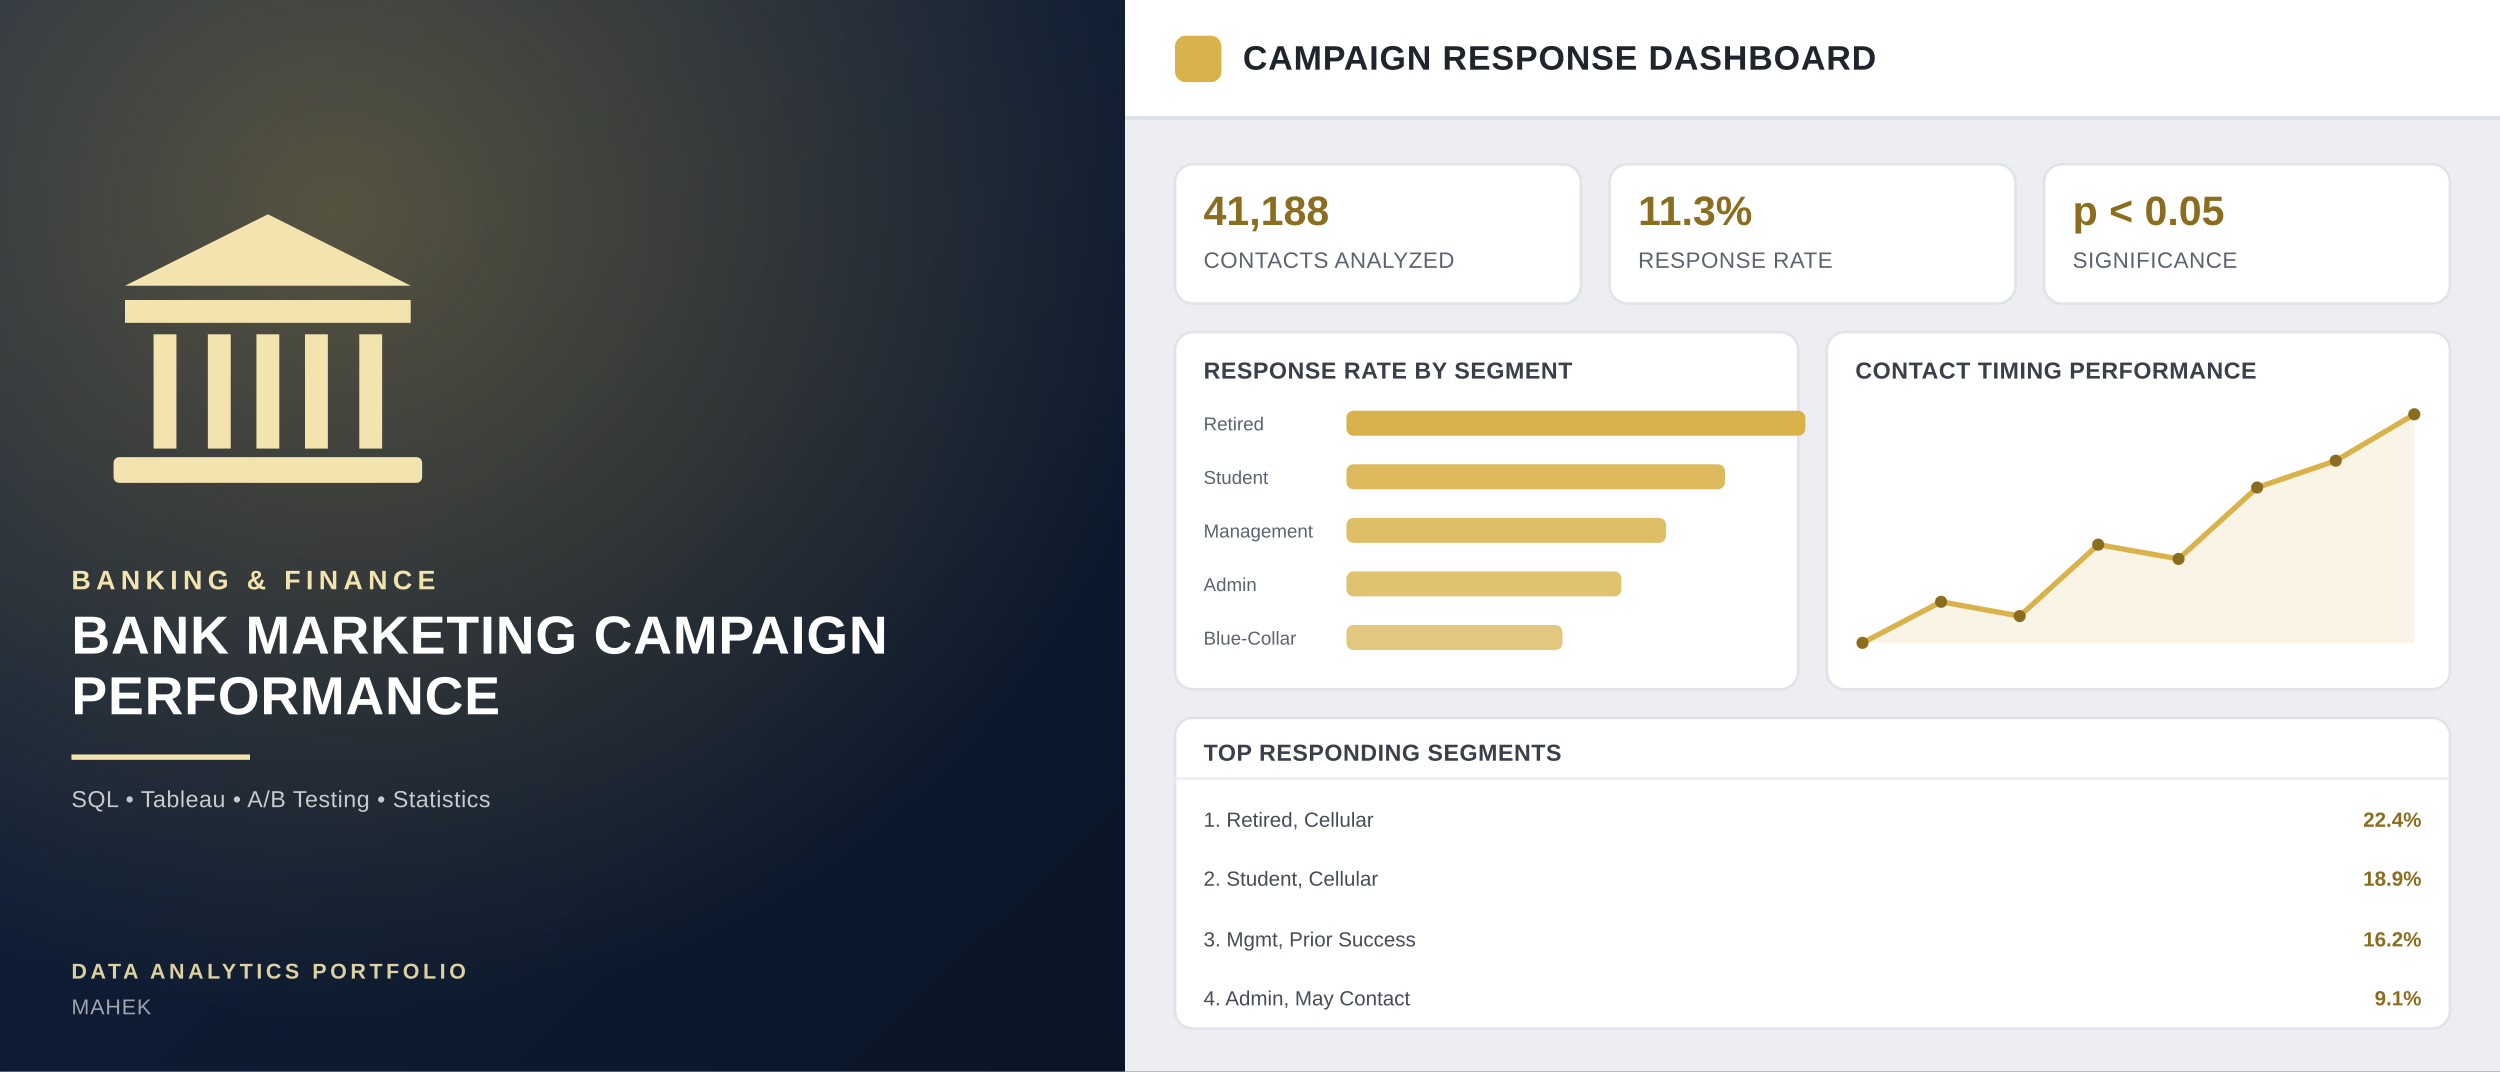
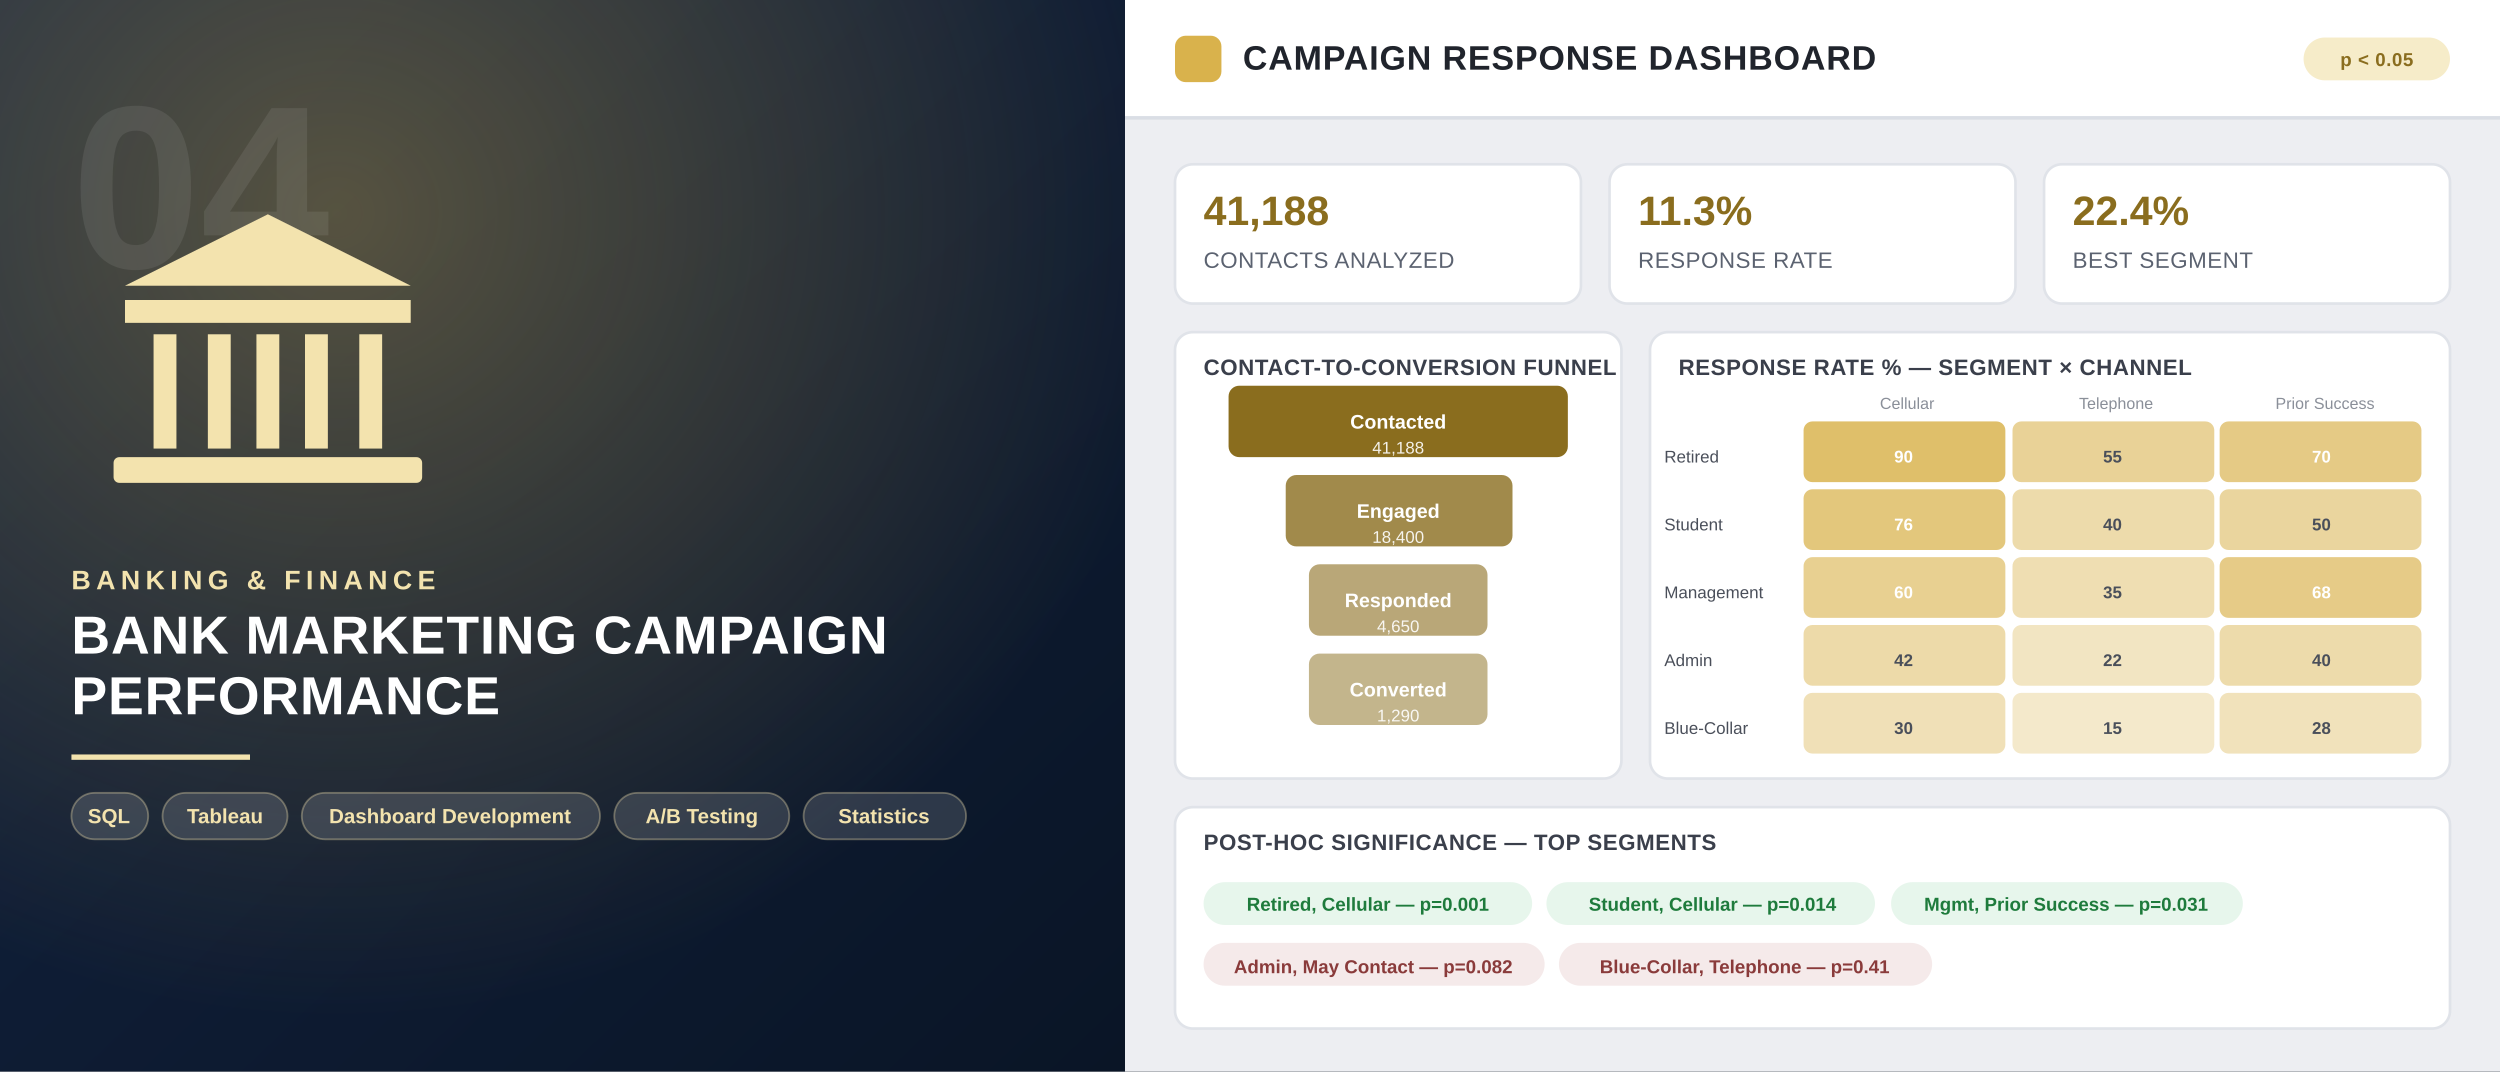
<svg xmlns="http://www.w3.org/2000/svg" viewBox="0 0 1400 600" font-family="Arial, Helvetica, sans-serif">
  <defs>
-     <linearGradient id="leftGrad" x1="0%" y1="0%" x2="100%" y2="100%">
+     <linearGradient id="leftGrad04" x1="0%" y1="0%" x2="100%" y2="100%">
      <stop offset="0%" stop-color="#122341" />
      <stop offset="100%" stop-color="#0A1526" />
    </linearGradient>
-     <radialGradient id="glow" cx="30%" cy="20%" r="75%">
+     <radialGradient id="glow04" cx="30%" cy="20%" r="75%">
      <stop offset="0%" stop-color="#D9B24C" stop-opacity="0.35" />
      <stop offset="100%" stop-color="#D9B24C" stop-opacity="0" />
    </radialGradient>
  </defs>
  <rect x="0" y="0" width="1400" height="600" fill="#0A1526" />
-   <rect x="0" y="0" width="630" height="600" fill="url(#leftGrad)" />
-   <rect x="0" y="0" width="630" height="600" fill="url(#glow)" />
+   <rect x="0" y="0" width="630" height="600" fill="url(#leftGrad04)" />
+   <rect x="0" y="0" width="630" height="600" fill="url(#glow04)" />
+   <text x="40" y="150" font-size="130" font-weight="800" fill="#FFFFFF" opacity="0.08">04</text>
  <g transform="translate(150,200) scale(0.8)">
    <g>
      <path d="M -100 -50 L 0 -100 L 100 -50 Z" fill="#F3E3AE" />
      <rect x="-100" y="-40" width="200" height="16" fill="#F3E3AE" />
      <rect x="-80" y="-16" width="16" height="80" fill="#F3E3AE" />
      <rect x="-42" y="-16" width="16" height="80" fill="#F3E3AE" />
      <rect x="-8" y="-16" width="16" height="80" fill="#F3E3AE" />
      <rect x="26" y="-16" width="16" height="80" fill="#F3E3AE" />
      <rect x="64" y="-16" width="16" height="80" fill="#F3E3AE" />
      <rect x="-108" y="70" width="216" height="18" rx="4" fill="#F3E3AE" />
    </g>
  </g>
  <text x="40" y="330" font-size="15" font-weight="700" letter-spacing="3" fill="#F3E3AE">BANKING &amp; FINANCE</text>
  <text x="40" y="366" font-size="30" font-weight="800" fill="#FFFFFF" letter-spacing="0.5">BANK MARKETING CAMPAIGN</text>
  <text x="40" y="400" font-size="30" font-weight="800" fill="#FFFFFF" letter-spacing="0.5">PERFORMANCE</text>
  <line x1="40" y1="424" x2="140" y2="424" stroke="#F3E3AE" stroke-width="3" />
-   <text x="40" y="452" font-size="13" fill="#FFFFFF" opacity="0.75" letter-spacing="0.3">SQL   •   Tableau   •   A/B Testing   •   Statistics</text>
-   <text x="40" y="548" font-size="12" font-weight="700" letter-spacing="2" fill="#F3E3AE" opacity="0.9">DATA ANALYTICS PORTFOLIO</text>
-   <text x="40" y="568" font-size="12" fill="#FFFFFF" opacity="0.6" letter-spacing="0.5">MAHEK</text>
+   <rect x="40" y="444" width="43" height="26" rx="13" fill="#FFFFFF" fill-opacity="0.14" stroke="#F3E3AE" stroke-opacity="0.35" stroke-width="1" />
+   <text x="61" y="461" font-family="Arial, Helvetica, sans-serif" font-size="11.5" font-weight="700" fill="#F3E3AE" text-anchor="middle">SQL</text>
+   <rect x="91" y="444" width="70" height="26" rx="13" fill="#FFFFFF" fill-opacity="0.14" stroke="#F3E3AE" stroke-opacity="0.35" stroke-width="1" />
+   <text x="126" y="461" font-family="Arial, Helvetica, sans-serif" font-size="11.5" font-weight="700" fill="#F3E3AE" text-anchor="middle">Tableau</text>
+   <rect x="169" y="444" width="167" height="26" rx="13" fill="#FFFFFF" fill-opacity="0.14" stroke="#F3E3AE" stroke-opacity="0.35" stroke-width="1" />
+   <text x="252" y="461" font-family="Arial, Helvetica, sans-serif" font-size="11.5" font-weight="700" fill="#F3E3AE" text-anchor="middle">Dashboard Development</text>
+   <rect x="344" y="444" width="98" height="26" rx="13" fill="#FFFFFF" fill-opacity="0.14" stroke="#F3E3AE" stroke-opacity="0.35" stroke-width="1" />
+   <text x="393" y="461" font-family="Arial, Helvetica, sans-serif" font-size="11.5" font-weight="700" fill="#F3E3AE" text-anchor="middle">A/B Testing</text>
+   <rect x="450" y="444" width="91" height="26" rx="13" fill="#FFFFFF" fill-opacity="0.14" stroke="#F3E3AE" stroke-opacity="0.35" stroke-width="1" />
+   <text x="495" y="461" font-family="Arial, Helvetica, sans-serif" font-size="11.5" font-weight="700" fill="#F3E3AE" text-anchor="middle">Statistics</text>
  <rect x="630" y="0" width="770" height="600" fill="#EDEEF2" />
  <rect x="630" y="0" width="770" height="66" fill="#FFFFFF" />
  <line x1="630" y1="66" x2="1400" y2="66" stroke="#DADEE5" stroke-width="2" />
  <rect x="658" y="20" width="26" height="26" rx="6" fill="#D9B24C" />
  <text x="696" y="39" font-family="Arial, Helvetica, sans-serif" font-size="19" font-weight="700" fill="#20242C" letter-spacing="0.5">CAMPAIGN RESPONSE DASHBOARD</text>
+   <rect x="1290" y="21" width="82" height="24" rx="12" fill="#F6ECC9" />
+   <text x="1331" y="37" font-family="Arial, Helvetica, sans-serif" font-size="10.5" font-weight="700" fill="#8A6D1E" text-anchor="middle" letter-spacing="0.3">p &lt; 0.05</text>
  <rect x="658.0" y="92" width="227.333" height="78" rx="10" fill="#FFFFFF" stroke="#E0E3E9" stroke-width="1.5" />
  <text x="674.0" y="126" font-family="Arial, Helvetica, sans-serif" font-size="23" font-weight="800" fill="#8A6D1E">41,188</text>
  <text x="674.0" y="150" font-family="Arial, Helvetica, sans-serif" font-size="12.5" fill="#5B6270" letter-spacing="0.3">CONTACTS ANALYZED</text>
  <rect x="901.333" y="92" width="227.333" height="78" rx="10" fill="#FFFFFF" stroke="#E0E3E9" stroke-width="1.5" />
  <text x="917.333" y="126" font-family="Arial, Helvetica, sans-serif" font-size="23" font-weight="800" fill="#8A6D1E">11.3%</text>
  <text x="917.333" y="150" font-family="Arial, Helvetica, sans-serif" font-size="12.5" fill="#5B6270" letter-spacing="0.3">RESPONSE RATE</text>
  <rect x="1144.667" y="92" width="227.333" height="78" rx="10" fill="#FFFFFF" stroke="#E0E3E9" stroke-width="1.5" />
-   <text x="1160.667" y="126" font-family="Arial, Helvetica, sans-serif" font-size="23" font-weight="800" fill="#8A6D1E">p &lt; 0.05</text>
-   <text x="1160.667" y="150" font-family="Arial, Helvetica, sans-serif" font-size="12.5" fill="#5B6270" letter-spacing="0.3">SIGNIFICANCE</text>
-   <rect x="658" y="186" width="349.0" height="200" rx="10" fill="#FFFFFF" stroke="#E0E3E9" stroke-width="1.5" />
-   <text x="674" y="212" font-family="Arial, Helvetica, sans-serif" font-size="13" font-weight="700" fill="#3A3F4B" letter-spacing="0.3">RESPONSE RATE BY SEGMENT</text>
-   <text x="674" y="241.0" font-family="Arial, Helvetica, sans-serif" font-size="10.5" fill="#5B6270">Retired</text>
-   <rect x="754" y="230.0" width="257" height="14" rx="4" fill="#D9B24C" opacity="1.00" />
-   <text x="674" y="271.0" font-family="Arial, Helvetica, sans-serif" font-size="10.5" fill="#5B6270">Student</text>
-   <rect x="754" y="260.0" width="212" height="14" rx="4" fill="#D9B24C" opacity="0.91" />
-   <text x="674" y="301.0" font-family="Arial, Helvetica, sans-serif" font-size="10.5" fill="#5B6270">Management</text>
-   <rect x="754" y="290.0" width="179" height="14" rx="4" fill="#D9B24C" opacity="0.84" />
-   <text x="674" y="331.0" font-family="Arial, Helvetica, sans-serif" font-size="10.5" fill="#5B6270">Admin</text>
-   <rect x="754" y="320.0" width="154" height="14" rx="4" fill="#D9B24C" opacity="0.79" />
-   <text x="674" y="361.0" font-family="Arial, Helvetica, sans-serif" font-size="10.5" fill="#5B6270">Blue-Collar</text>
-   <rect x="754" y="350.0" width="121" height="14" rx="4" fill="#D9B24C" opacity="0.72" />
-   <rect x="1023.0" y="186" width="349.0" height="200" rx="10" fill="#FFFFFF" stroke="#E0E3E9" stroke-width="1.5" />
-   <text x="1039.0" y="212" font-family="Arial, Helvetica, sans-serif" font-size="13" font-weight="700" fill="#3A3F4B" letter-spacing="0.3">CONTACT TIMING PERFORMANCE</text>
-   <polyline points="1043,360 1043,360 1087,337 1131,345 1175,305 1220,313 1264,273 1308,258 1352,232 1352,360" fill="#D9B24C" opacity="0.14" />
-   <polyline points="1043,360 1087,337 1131,345 1175,305 1220,313 1264,273 1308,258 1352,232" fill="none" stroke="#D9B24C" stroke-width="3" stroke-linecap="round" stroke-linejoin="round" />
-   <circle cx="1043" cy="360" r="3.4" fill="#8A6D1E" />
-   <circle cx="1087" cy="337" r="3.4" fill="#8A6D1E" />
-   <circle cx="1131" cy="345" r="3.4" fill="#8A6D1E" />
-   <circle cx="1175" cy="305" r="3.4" fill="#8A6D1E" />
-   <circle cx="1220" cy="313" r="3.4" fill="#8A6D1E" />
-   <circle cx="1264" cy="273" r="3.4" fill="#8A6D1E" />
-   <circle cx="1308" cy="258" r="3.4" fill="#8A6D1E" />
-   <circle cx="1352" cy="232" r="3.4" fill="#8A6D1E" />
-   <rect x="658" y="402" width="714" height="174" rx="10" fill="#FFFFFF" stroke="#E0E3E9" stroke-width="1.5" />
-   <text x="674" y="426" font-family="Arial, Helvetica, sans-serif" font-size="13" font-weight="700" fill="#3A3F4B" letter-spacing="0.3">TOP RESPONDING SEGMENTS</text>
-   <line x1="658" y1="436" x2="1372" y2="436" stroke="#EDEEF2" stroke-width="1.5" />
-   <text x="674" y="463" font-family="Arial, Helvetica, sans-serif" font-size="11.5" fill="#454B57">1.  Retired, Cellular</text>
-   <text x="1356" y="463" font-family="Arial, Helvetica, sans-serif" font-size="11.5" font-weight="700" fill="#8A6D1E" text-anchor="end">22.4%</text>
-   <text x="674" y="496" font-family="Arial, Helvetica, sans-serif" font-size="11.5" fill="#454B57">2.  Student, Cellular</text>
-   <text x="1356" y="496" font-family="Arial, Helvetica, sans-serif" font-size="11.5" font-weight="700" fill="#8A6D1E" text-anchor="end">18.9%</text>
-   <text x="674" y="530" font-family="Arial, Helvetica, sans-serif" font-size="11.5" fill="#454B57">3.  Mgmt, Prior Success</text>
-   <text x="1356" y="530" font-family="Arial, Helvetica, sans-serif" font-size="11.5" font-weight="700" fill="#8A6D1E" text-anchor="end">16.2%</text>
-   <text x="674" y="563" font-family="Arial, Helvetica, sans-serif" font-size="11.5" fill="#454B57">4.  Admin, May Contact</text>
-   <text x="1356" y="563" font-family="Arial, Helvetica, sans-serif" font-size="11.5" font-weight="700" fill="#8A6D1E" text-anchor="end">9.1%</text>
+   <text x="1160.667" y="126" font-family="Arial, Helvetica, sans-serif" font-size="23" font-weight="800" fill="#8A6D1E">22.4%</text>
+   <text x="1160.667" y="150" font-family="Arial, Helvetica, sans-serif" font-size="12.5" fill="#5B6270" letter-spacing="0.3">BEST SEGMENT</text>
+   <rect x="658" y="186" width="250" height="250" rx="10" fill="#FFFFFF" stroke="#E0E3E9" stroke-width="1.5" />
+   <text x="674" y="210" font-family="Arial, Helvetica, sans-serif" font-size="12.5" font-weight="700" fill="#3A3F4B" letter-spacing="0.3">CONTACT-TO-CONVERSION FUNNEL</text>
+   <rect x="688" y="216" width="190" height="40" rx="6" fill="#8A6D1E" opacity="1.00" />
+   <text x="783.0" y="240" font-family="Arial, Helvetica, sans-serif" font-size="11" font-weight="700" fill="#FFFFFF" text-anchor="middle">Contacted</text>
+   <text x="783.0" y="254" font-family="Arial, Helvetica, sans-serif" font-size="9.5" fill="#FFFFFF" text-anchor="middle" opacity="0.9">41,188</text>
+   <rect x="720" y="266" width="127" height="40" rx="6" fill="#8A6D1E" opacity="0.80" />
+   <text x="783.0" y="290" font-family="Arial, Helvetica, sans-serif" font-size="11" font-weight="700" fill="#FFFFFF" text-anchor="middle">Engaged</text>
+   <text x="783.0" y="304" font-family="Arial, Helvetica, sans-serif" font-size="9.5" fill="#FFFFFF" text-anchor="middle" opacity="0.9">18,400</text>
+   <rect x="733" y="316" width="100" height="40" rx="6" fill="#8A6D1E" opacity="0.60" />
+   <text x="783.0" y="340" font-family="Arial, Helvetica, sans-serif" font-size="11" font-weight="700" fill="#FFFFFF" text-anchor="middle">Responded</text>
+   <text x="783.0" y="354" font-family="Arial, Helvetica, sans-serif" font-size="9.5" fill="#FFFFFF" text-anchor="middle" opacity="0.9">4,650</text>
+   <rect x="733" y="366" width="100" height="40" rx="6" fill="#8A6D1E" opacity="0.51" />
+   <text x="783.0" y="390" font-family="Arial, Helvetica, sans-serif" font-size="11" font-weight="700" fill="#FFFFFF" text-anchor="middle">Converted</text>
+   <text x="783.0" y="404" font-family="Arial, Helvetica, sans-serif" font-size="9.5" fill="#FFFFFF" text-anchor="middle" opacity="0.9">1,290</text>
+   <rect x="924" y="186" width="448" height="250" rx="10" fill="#FFFFFF" stroke="#E0E3E9" stroke-width="1.5" />
+   <text x="940" y="210" font-family="Arial, Helvetica, sans-serif" font-size="12.5" font-weight="700" fill="#3A3F4B" letter-spacing="0.3">RESPONSE RATE % — SEGMENT × CHANNEL</text>
+   <text x="1068" y="229" font-family="Arial, Helvetica, sans-serif" font-size="9" fill="#8A8F99" text-anchor="middle">Cellular</text>
+   <text x="1185" y="229" font-family="Arial, Helvetica, sans-serif" font-size="9" fill="#8A8F99" text-anchor="middle">Telephone</text>
+   <text x="1302" y="229" font-family="Arial, Helvetica, sans-serif" font-size="9" fill="#8A8F99" text-anchor="middle">Prior Success</text>
+   <text x="932" y="259" font-family="Arial, Helvetica, sans-serif" font-size="9.5" fill="#4A4F5A">Retired</text>
+   <rect x="1010" y="236" width="113" height="34" rx="5" fill="#D9B24C" opacity="0.83" />
+   <text x="1066" y="255" font-family="Arial, Helvetica, sans-serif" font-size="9.5" font-weight="700" fill="#FFFFFF" text-anchor="middle" dy="4">90</text>
+   <rect x="1127" y="236" width="113" height="34" rx="5" fill="#D9B24C" opacity="0.58" />
+   <text x="1183" y="255" font-family="Arial, Helvetica, sans-serif" font-size="9.5" font-weight="700" fill="#4A4F5A" text-anchor="middle" dy="4">55</text>
+   <rect x="1243" y="236" width="113" height="34" rx="5" fill="#D9B24C" opacity="0.68" />
+   <text x="1300" y="255" font-family="Arial, Helvetica, sans-serif" font-size="9.5" font-weight="700" fill="#FFFFFF" text-anchor="middle" dy="4">70</text>
+   <text x="932" y="297" font-family="Arial, Helvetica, sans-serif" font-size="9.5" fill="#4A4F5A">Student</text>
+   <rect x="1010" y="274" width="113" height="34" rx="5" fill="#D9B24C" opacity="0.73" />
+   <text x="1066" y="293" font-family="Arial, Helvetica, sans-serif" font-size="9.5" font-weight="700" fill="#FFFFFF" text-anchor="middle" dy="4">76</text>
+   <rect x="1127" y="274" width="113" height="34" rx="5" fill="#D9B24C" opacity="0.47" />
+   <text x="1183" y="293" font-family="Arial, Helvetica, sans-serif" font-size="9.5" font-weight="700" fill="#4A4F5A" text-anchor="middle" dy="4">40</text>
+   <rect x="1243" y="274" width="113" height="34" rx="5" fill="#D9B24C" opacity="0.54" />
+   <text x="1300" y="293" font-family="Arial, Helvetica, sans-serif" font-size="9.5" font-weight="700" fill="#4A4F5A" text-anchor="middle" dy="4">50</text>
+   <text x="932" y="335" font-family="Arial, Helvetica, sans-serif" font-size="9.5" fill="#4A4F5A">Management</text>
+   <rect x="1010" y="312" width="113" height="34" rx="5" fill="#D9B24C" opacity="0.61" />
+   <text x="1066" y="331" font-family="Arial, Helvetica, sans-serif" font-size="9.5" font-weight="700" fill="#FFFFFF" text-anchor="middle" dy="4">60</text>
+   <rect x="1127" y="312" width="113" height="34" rx="5" fill="#D9B24C" opacity="0.43" />
+   <text x="1183" y="331" font-family="Arial, Helvetica, sans-serif" font-size="9.5" font-weight="700" fill="#4A4F5A" text-anchor="middle" dy="4">35</text>
+   <rect x="1243" y="312" width="113" height="34" rx="5" fill="#D9B24C" opacity="0.67" />
+   <text x="1300" y="331" font-family="Arial, Helvetica, sans-serif" font-size="9.5" font-weight="700" fill="#FFFFFF" text-anchor="middle" dy="4">68</text>
+   <text x="932" y="373" font-family="Arial, Helvetica, sans-serif" font-size="9.5" fill="#4A4F5A">Admin</text>
+   <rect x="1010" y="350" width="113" height="34" rx="5" fill="#D9B24C" opacity="0.48" />
+   <text x="1066" y="369" font-family="Arial, Helvetica, sans-serif" font-size="9.5" font-weight="700" fill="#4A4F5A" text-anchor="middle" dy="4">42</text>
+   <rect x="1127" y="350" width="113" height="34" rx="5" fill="#D9B24C" opacity="0.34" />
+   <text x="1183" y="369" font-family="Arial, Helvetica, sans-serif" font-size="9.5" font-weight="700" fill="#4A4F5A" text-anchor="middle" dy="4">22</text>
+   <rect x="1243" y="350" width="113" height="34" rx="5" fill="#D9B24C" opacity="0.47" />
+   <text x="1300" y="369" font-family="Arial, Helvetica, sans-serif" font-size="9.5" font-weight="700" fill="#4A4F5A" text-anchor="middle" dy="4">40</text>
+   <text x="932" y="411" font-family="Arial, Helvetica, sans-serif" font-size="9.5" fill="#4A4F5A">Blue-Collar</text>
+   <rect x="1010" y="388" width="113" height="34" rx="5" fill="#D9B24C" opacity="0.40" />
+   <text x="1066" y="407" font-family="Arial, Helvetica, sans-serif" font-size="9.5" font-weight="700" fill="#4A4F5A" text-anchor="middle" dy="4">30</text>
+   <rect x="1127" y="388" width="113" height="34" rx="5" fill="#D9B24C" opacity="0.29" />
+   <text x="1183" y="407" font-family="Arial, Helvetica, sans-serif" font-size="9.5" font-weight="700" fill="#4A4F5A" text-anchor="middle" dy="4">15</text>
+   <rect x="1243" y="388" width="113" height="34" rx="5" fill="#D9B24C" opacity="0.38" />
+   <text x="1300" y="407" font-family="Arial, Helvetica, sans-serif" font-size="9.5" font-weight="700" fill="#4A4F5A" text-anchor="middle" dy="4">28</text>
+   <rect x="658" y="452" width="714" height="124" rx="10" fill="#FFFFFF" stroke="#E0E3E9" stroke-width="1.5" />
+   <text x="674" y="476" font-family="Arial, Helvetica, sans-serif" font-size="12.5" font-weight="700" fill="#3A3F4B" letter-spacing="0.3">POST-HOC SIGNIFICANCE — TOP SEGMENTS</text>
+   <rect x="674" y="494" width="184" height="24" rx="12" fill="#E7F6EC" />
+   <text x="766" y="510" font-family="Arial, Helvetica, sans-serif" font-size="10.5" font-weight="700" fill="#1E7B3C" text-anchor="middle">Retired, Cellular — p=0.001</text>
+   <rect x="866" y="494" width="184" height="24" rx="12" fill="#E7F6EC" />
+   <text x="959" y="510" font-family="Arial, Helvetica, sans-serif" font-size="10.5" font-weight="700" fill="#1E7B3C" text-anchor="middle">Student, Cellular — p=0.014</text>
+   <rect x="1059" y="494" width="197" height="24" rx="12" fill="#E7F6EC" />
+   <text x="1157" y="510" font-family="Arial, Helvetica, sans-serif" font-size="10.5" font-weight="700" fill="#1E7B3C" text-anchor="middle">Mgmt, Prior Success — p=0.031</text>
+   <rect x="674" y="528" width="191" height="24" rx="12" fill="#F5EAEA" />
+   <text x="769" y="545" font-family="Arial, Helvetica, sans-serif" font-size="10.5" font-weight="700" fill="#8A3B3B" text-anchor="middle">Admin, May Contact — p=0.082</text>
+   <rect x="873" y="528" width="209" height="24" rx="12" fill="#F5EAEA" />
+   <text x="977" y="545" font-family="Arial, Helvetica, sans-serif" font-size="10.5" font-weight="700" fill="#8A3B3B" text-anchor="middle">Blue-Collar, Telephone — p=0.41</text>
</svg>
